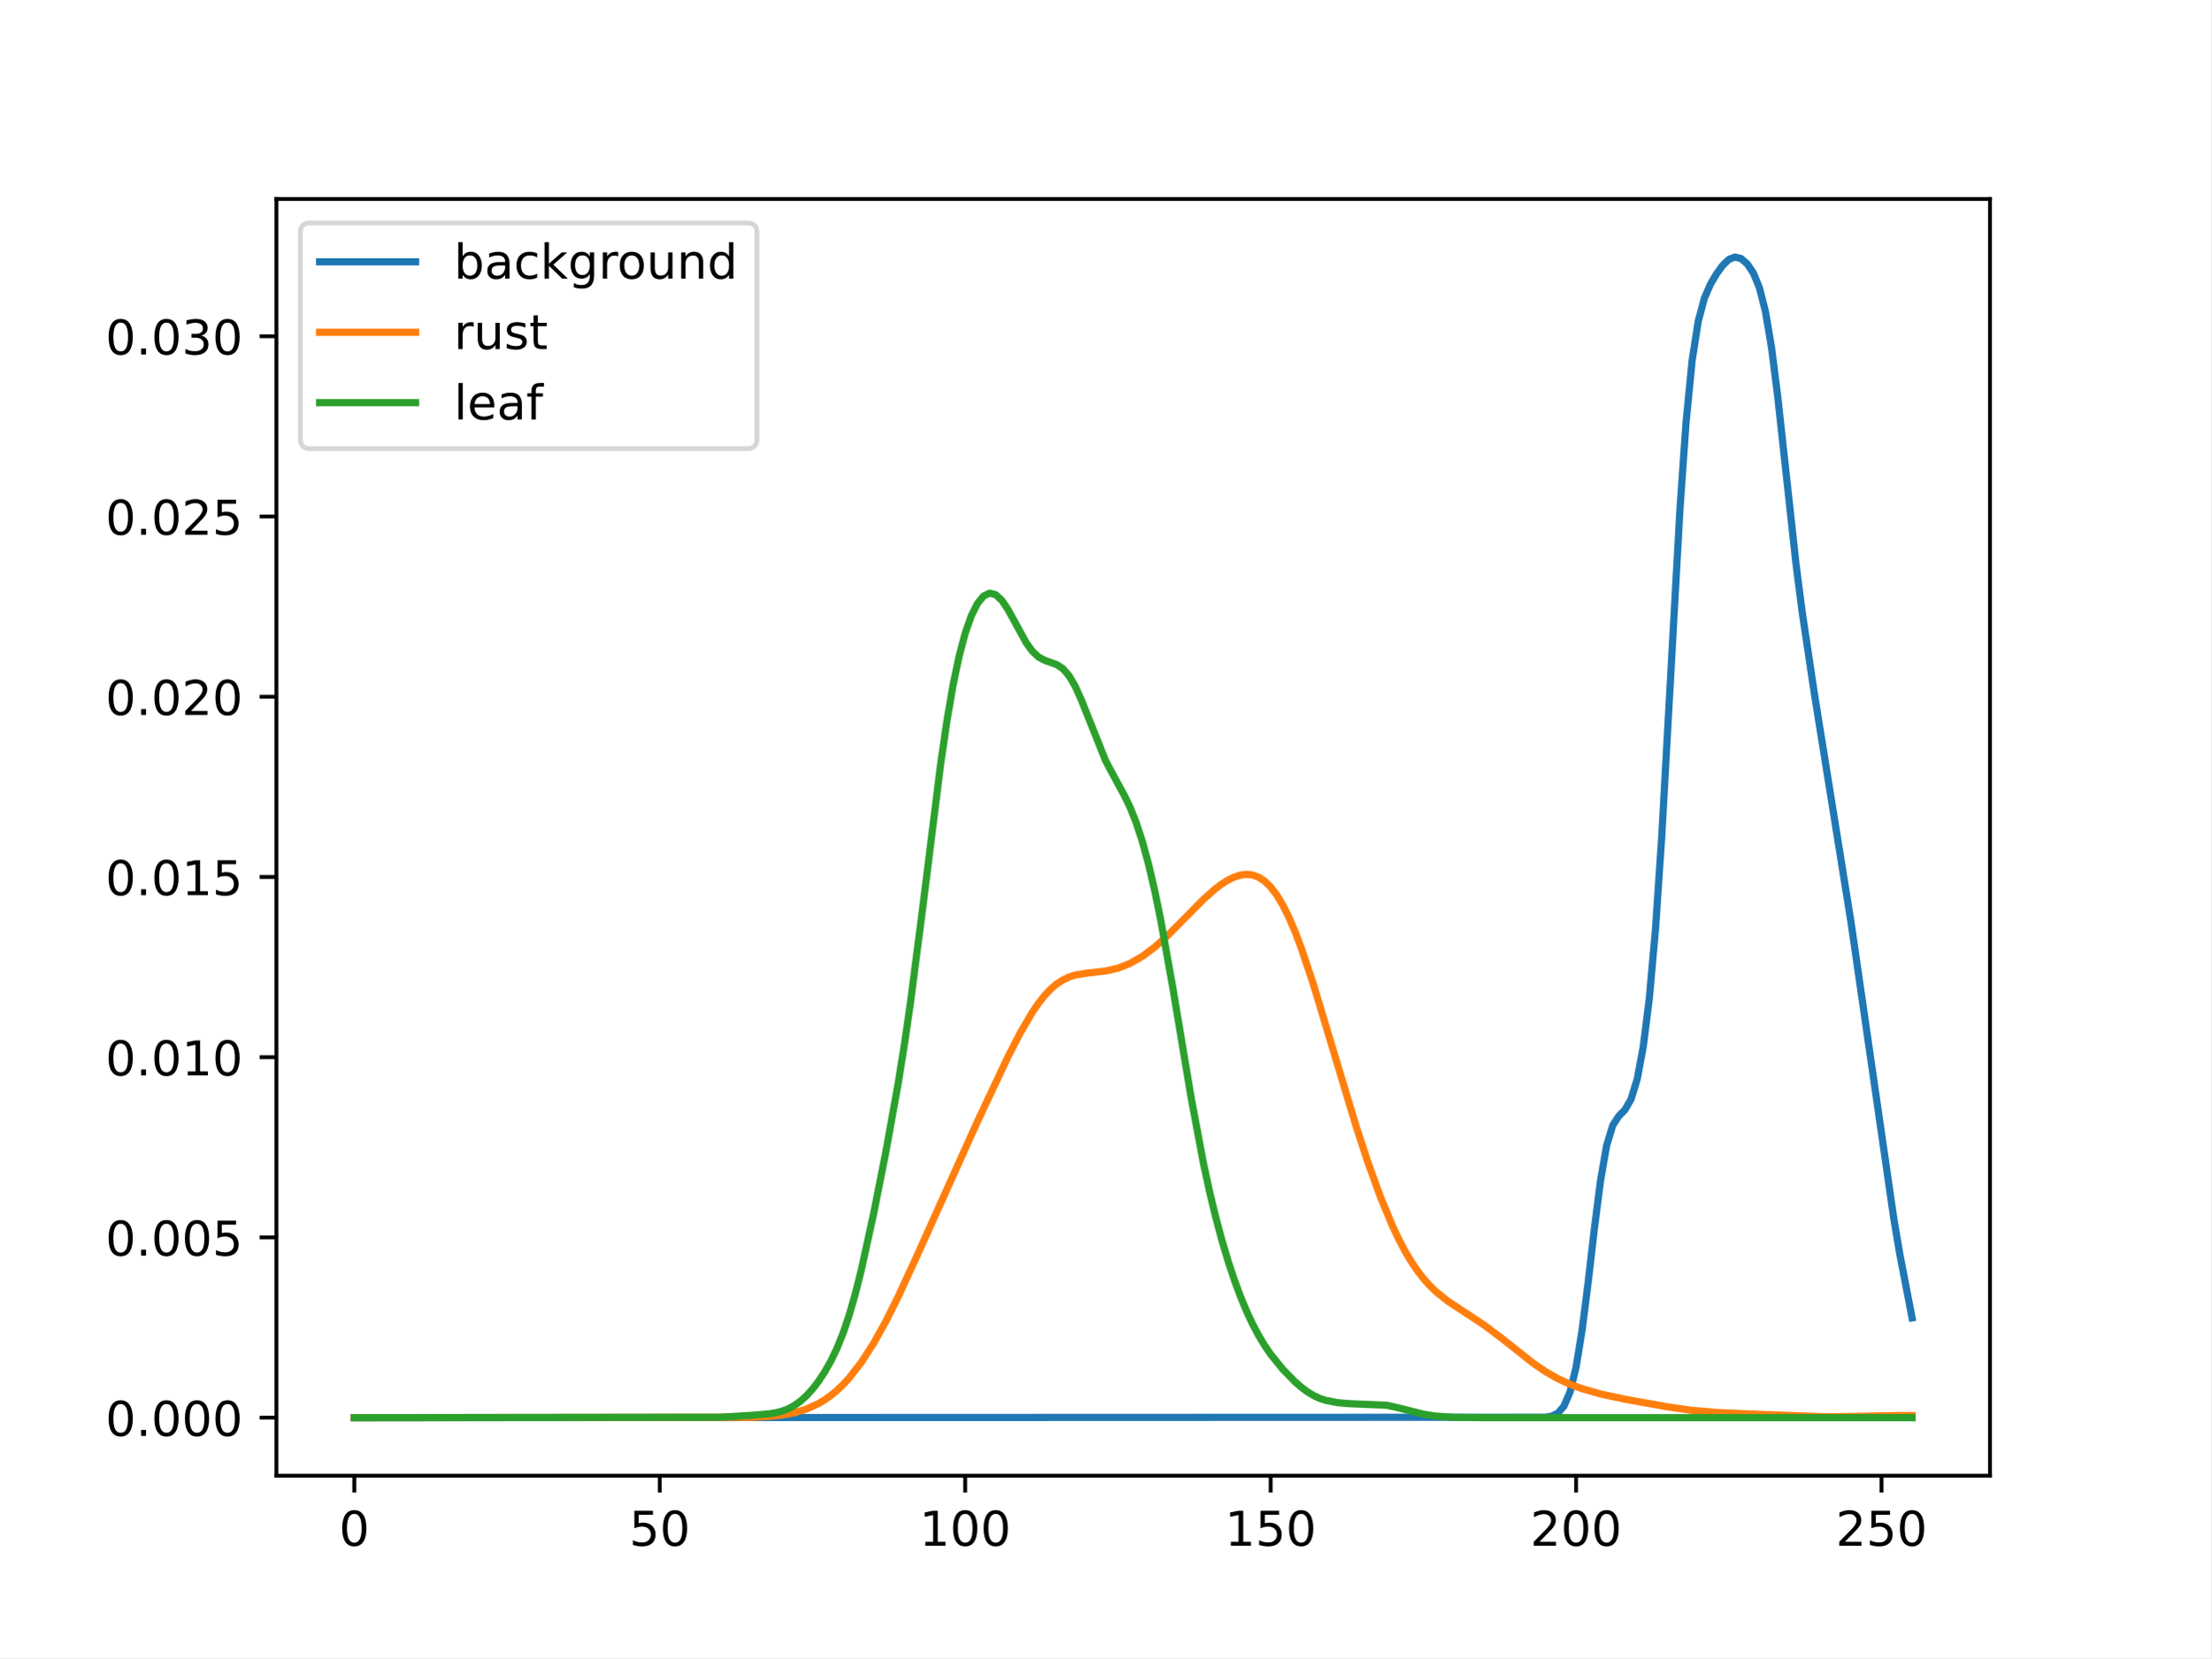
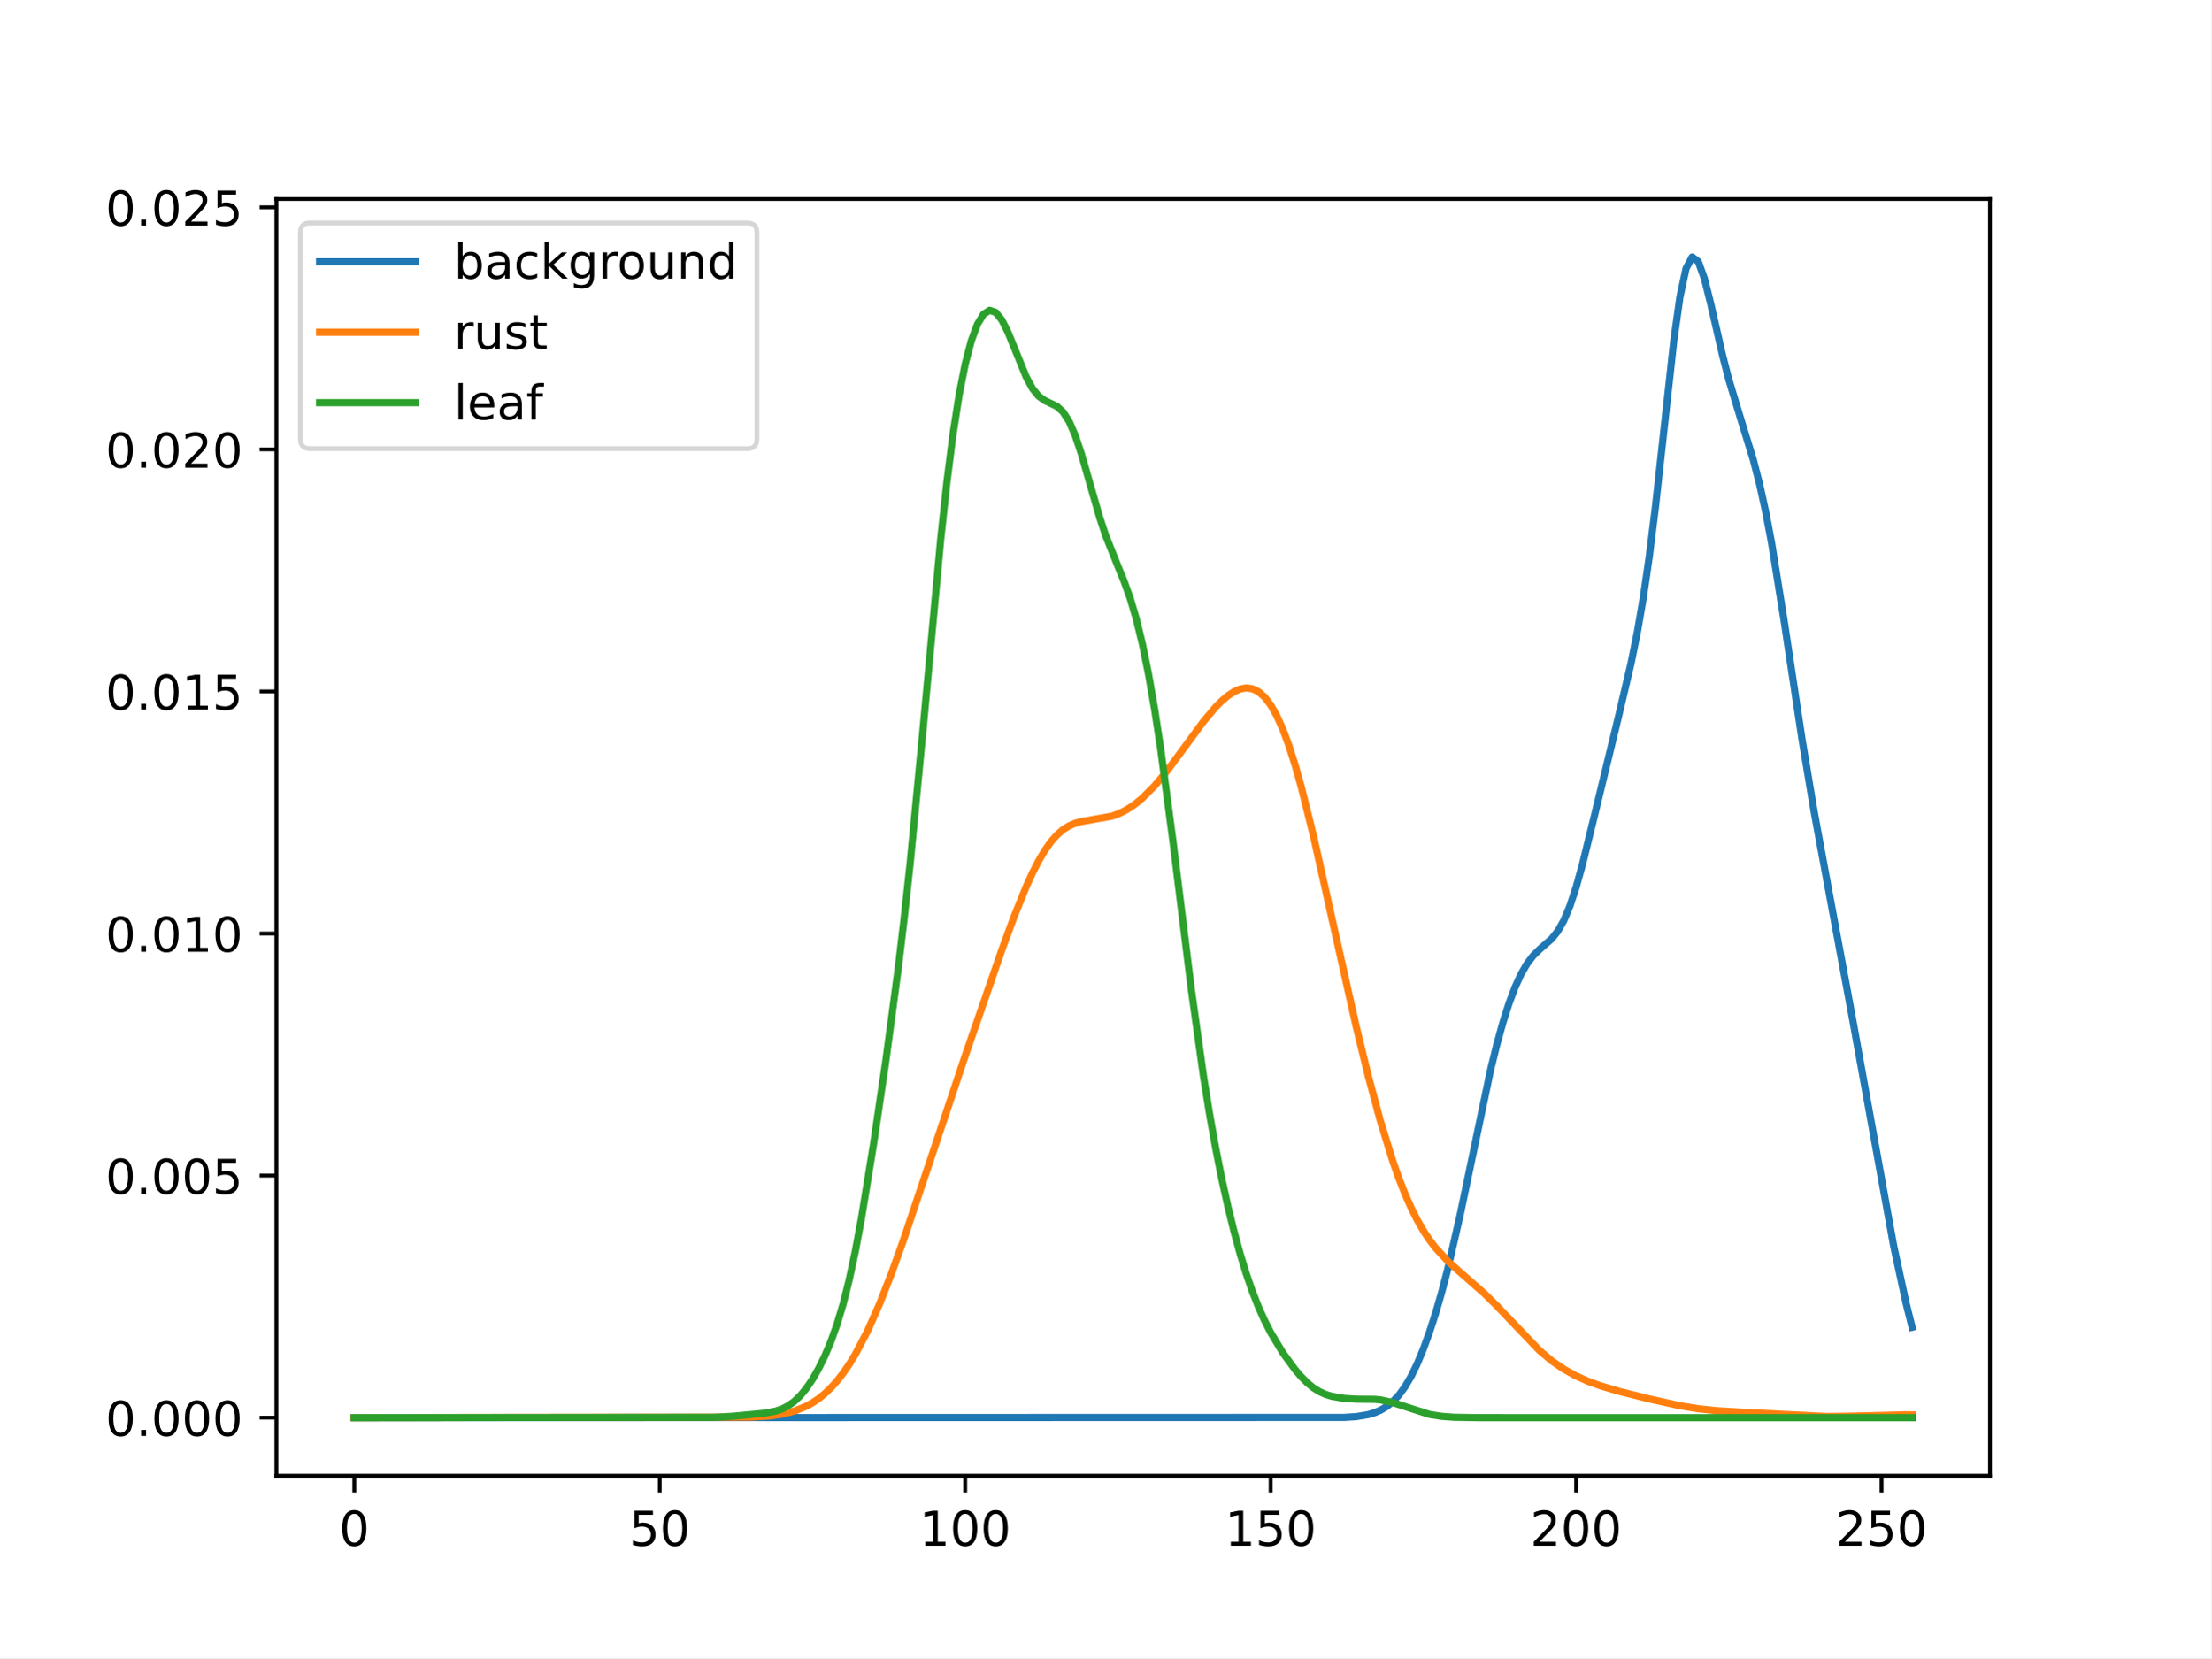
<svg xmlns="http://www.w3.org/2000/svg" xmlns:xlink="http://www.w3.org/1999/xlink" width="460.8pt" height="345.6pt" viewBox="0 0 460.8 345.6" version="1.1">
  <defs>
    <style type="text/css">*{stroke-linejoin: round; stroke-linecap: butt}</style>
  </defs>
  <g id="figure_1">
    <g id="patch_1">
      <path d="M 0 345.6  L 460.8 345.6  L 460.8 0  L 0 0  z " style="fill: #ffffff" />
    </g>
    <g id="axes_1">
      <g id="patch_2">
        <path d="M 57.6 307.584  L 414.72 307.584  L 414.72 41.472  L 57.6 41.472  z " style="fill: #ffffff" />
      </g>
      <g id="matplotlib.axis_1">
        <g id="xtick_1">
          <g id="line2d_1">
            <defs>
-               <path id="m81ce185fe7" d="M 0 0  L 0 3.5  " style="stroke: #000000; stroke-width: 0.8" />
-             </defs>
-             <g>
-               <use xlink:href="#m81ce185fe7" x="73.833" y="307.584" style="stroke: #000000; stroke-width: 0.8" />
+               <path id="mc7a1e1070a" d="M 0 0  L 0 3.5  " style="stroke: #000000; stroke-width: 0.8" />
+             </defs>
+             <g>
+               <use xlink:href="#mc7a1e1070a" x="73.833" y="307.584" style="stroke: #000000; stroke-width: 0.8" />
            </g>
          </g>
          <g id="text_1">
            <g transform="translate(70.65148 322.1824) scale(0.1 -0.1)">
              <defs>
                <path id="DejaVuSans-30" d="M 2034 4250  Q 1547 4250 1301 3770  Q 1056 3291 1056 2328  Q 1056 1369 1301 889  Q 1547 409 2034 409  Q 2525 409 2770 889  Q 3016 1369 3016 2328  Q 3016 3291 2770 3770  Q 2525 4250 2034 4250  z M 2034 4750  Q 2819 4750 3233 4129  Q 3647 3509 3647 2328  Q 3647 1150 3233 529  Q 2819 -91 2034 -91  Q 1250 -91 836 529  Q 422 1150 422 2328  Q 422 3509 836 4129  Q 1250 4750 2034 4750  z " transform="scale(0.015625)" />
              </defs>
              <use xlink:href="#DejaVuSans-30" />
            </g>
          </g>
        </g>
        <g id="xtick_2">
          <g id="line2d_2">
            <g>
-               <use xlink:href="#m81ce185fe7" x="137.49" y="307.584" style="stroke: #000000; stroke-width: 0.8" />
+               <use xlink:href="#mc7a1e1070a" x="137.49" y="307.584" style="stroke: #000000; stroke-width: 0.8" />
            </g>
          </g>
          <g id="text_2">
            <g transform="translate(131.128 322.1824) scale(0.1 -0.1)">
              <defs>
                <path id="DejaVuSans-35" d="M 691 4666  L 3169 4666  L 3169 4134  L 1269 4134  L 1269 2991  Q 1406 3038 1543 3061  Q 1681 3084 1819 3084  Q 2600 3084 3056 2656  Q 3513 2228 3513 1497  Q 3513 744 3044 326  Q 2575 -91 1722 -91  Q 1428 -91 1123 -41  Q 819 9 494 109  L 494 744  Q 775 591 1075 516  Q 1375 441 1709 441  Q 2250 441 2565 725  Q 2881 1009 2881 1497  Q 2881 1984 2565 2268  Q 2250 2553 1709 2553  Q 1456 2553 1204 2497  Q 953 2441 691 2322  L 691 4666  z " transform="scale(0.015625)" />
              </defs>
              <use xlink:href="#DejaVuSans-35" />
              <use xlink:href="#DejaVuSans-30" x="63.623" />
            </g>
          </g>
        </g>
        <g id="xtick_3">
          <g id="line2d_3">
            <g>
-               <use xlink:href="#m81ce185fe7" x="201.148" y="307.584" style="stroke: #000000; stroke-width: 0.8" />
+               <use xlink:href="#mc7a1e1070a" x="201.148" y="307.584" style="stroke: #000000; stroke-width: 0.8" />
            </g>
          </g>
          <g id="text_3">
            <g transform="translate(191.6045 322.1824) scale(0.1 -0.1)">
              <defs>
                <path id="DejaVuSans-31" d="M 794 531  L 1825 531  L 1825 4091  L 703 3866  L 703 4441  L 1819 4666  L 2450 4666  L 2450 531  L 3481 531  L 3481 0  L 794 0  L 794 531  z " transform="scale(0.015625)" />
              </defs>
              <use xlink:href="#DejaVuSans-31" />
              <use xlink:href="#DejaVuSans-30" x="63.623" />
              <use xlink:href="#DejaVuSans-30" x="127.246" />
            </g>
          </g>
        </g>
        <g id="xtick_4">
          <g id="line2d_4">
            <g>
-               <use xlink:href="#m81ce185fe7" x="264.806" y="307.584" style="stroke: #000000; stroke-width: 0.8" />
+               <use xlink:href="#mc7a1e1070a" x="264.806" y="307.584" style="stroke: #000000; stroke-width: 0.8" />
            </g>
          </g>
          <g id="text_4">
            <g transform="translate(255.2622 322.1824) scale(0.1 -0.1)">
              <use xlink:href="#DejaVuSans-31" />
              <use xlink:href="#DejaVuSans-35" x="63.623" />
              <use xlink:href="#DejaVuSans-30" x="127.246" />
            </g>
          </g>
        </g>
        <g id="xtick_5">
          <g id="line2d_5">
            <g>
-               <use xlink:href="#m81ce185fe7" x="328.464" y="307.584" style="stroke: #000000; stroke-width: 0.8" />
+               <use xlink:href="#mc7a1e1070a" x="328.464" y="307.584" style="stroke: #000000; stroke-width: 0.8" />
            </g>
          </g>
          <g id="text_5">
            <g transform="translate(318.92 322.1824) scale(0.1 -0.1)">
              <defs>
                <path id="DejaVuSans-32" d="M 1228 531  L 3431 531  L 3431 0  L 469 0  L 469 531  Q 828 903 1448 1529  Q 2069 2156 2228 2338  Q 2531 2678 2651 2914  Q 2772 3150 2772 3378  Q 2772 3750 2511 3984  Q 2250 4219 1831 4219  Q 1534 4219 1204 4116  Q 875 4013 500 3803  L 500 4441  Q 881 4594 1212 4672  Q 1544 4750 1819 4750  Q 2544 4750 2975 4387  Q 3406 4025 3406 3419  Q 3406 3131 3298 2873  Q 3191 2616 2906 2266  Q 2828 2175 2409 1742  Q 1991 1309 1228 531  z " transform="scale(0.015625)" />
              </defs>
              <use xlink:href="#DejaVuSans-32" />
              <use xlink:href="#DejaVuSans-30" x="63.623" />
              <use xlink:href="#DejaVuSans-30" x="127.246" />
            </g>
          </g>
        </g>
        <g id="xtick_6">
          <g id="line2d_6">
            <g>
-               <use xlink:href="#m81ce185fe7" x="392.121" y="307.584" style="stroke: #000000; stroke-width: 0.8" />
+               <use xlink:href="#mc7a1e1070a" x="392.121" y="307.584" style="stroke: #000000; stroke-width: 0.8" />
            </g>
          </g>
          <g id="text_6">
            <g transform="translate(382.5777 322.1824) scale(0.1 -0.1)">
              <use xlink:href="#DejaVuSans-32" />
              <use xlink:href="#DejaVuSans-35" x="63.623" />
              <use xlink:href="#DejaVuSans-30" x="127.246" />
            </g>
          </g>
        </g>
      </g>
      <g id="matplotlib.axis_2">
        <g id="ytick_1">
          <g id="line2d_7">
            <defs>
-               <path id="m64b3886132" d="M 0 0  L -3.5 0  " style="stroke: #000000; stroke-width: 0.8" />
-             </defs>
-             <g>
-               <use xlink:href="#m64b3886132" x="57.6" y="295.488" style="stroke: #000000; stroke-width: 0.8" />
+               <path id="m89d6a71631" d="M 0 0  L -3.5 0  " style="stroke: #000000; stroke-width: 0.8" />
+             </defs>
+             <g>
+               <use xlink:href="#m89d6a71631" x="57.6" y="295.488" style="stroke: #000000; stroke-width: 0.8" />
            </g>
          </g>
          <g id="text_7">
            <g transform="translate(21.97188 299.2872) scale(0.1 -0.1)">
              <defs>
                <path id="DejaVuSans-2e" d="M 684 794  L 1344 794  L 1344 0  L 684 0  L 684 794  z " transform="scale(0.015625)" />
              </defs>
              <use xlink:href="#DejaVuSans-30" />
              <use xlink:href="#DejaVuSans-2e" x="63.623" />
              <use xlink:href="#DejaVuSans-30" x="95.41" />
              <use xlink:href="#DejaVuSans-30" x="159.033" />
              <use xlink:href="#DejaVuSans-30" x="222.656" />
            </g>
          </g>
        </g>
        <g id="ytick_2">
          <g id="line2d_8">
            <g>
-               <use xlink:href="#m64b3886132" x="57.6" y="257.92" style="stroke: #000000; stroke-width: 0.8" />
+               <use xlink:href="#m89d6a71631" x="57.6" y="245.032" style="stroke: #000000; stroke-width: 0.8" />
            </g>
          </g>
          <g id="text_8">
-             <g transform="translate(21.97188 261.7193) scale(0.1 -0.1)">
+             <g transform="translate(21.97188 248.8314) scale(0.1 -0.1)">
              <use xlink:href="#DejaVuSans-30" />
              <use xlink:href="#DejaVuSans-2e" x="63.623" />
              <use xlink:href="#DejaVuSans-30" x="95.41" />
              <use xlink:href="#DejaVuSans-30" x="159.033" />
              <use xlink:href="#DejaVuSans-35" x="222.656" />
            </g>
          </g>
        </g>
        <g id="ytick_3">
          <g id="line2d_9">
            <g>
-               <use xlink:href="#m64b3886132" x="57.6" y="220.352" style="stroke: #000000; stroke-width: 0.8" />
+               <use xlink:href="#m89d6a71631" x="57.6" y="194.576" style="stroke: #000000; stroke-width: 0.8" />
            </g>
          </g>
          <g id="text_9">
-             <g transform="translate(21.97188 224.1514) scale(0.1 -0.1)">
+             <g transform="translate(21.97188 198.3755) scale(0.1 -0.1)">
              <use xlink:href="#DejaVuSans-30" />
              <use xlink:href="#DejaVuSans-2e" x="63.623" />
              <use xlink:href="#DejaVuSans-30" x="95.41" />
              <use xlink:href="#DejaVuSans-31" x="159.033" />
              <use xlink:href="#DejaVuSans-30" x="222.656" />
            </g>
          </g>
        </g>
        <g id="ytick_4">
          <g id="line2d_10">
            <g>
-               <use xlink:href="#m64b3886132" x="57.6" y="182.784" style="stroke: #000000; stroke-width: 0.8" />
+               <use xlink:href="#m89d6a71631" x="57.6" y="144.12" style="stroke: #000000; stroke-width: 0.8" />
            </g>
          </g>
          <g id="text_10">
-             <g transform="translate(21.97188 186.5835) scale(0.1 -0.1)">
+             <g transform="translate(21.97188 147.9196) scale(0.1 -0.1)">
              <use xlink:href="#DejaVuSans-30" />
              <use xlink:href="#DejaVuSans-2e" x="63.623" />
              <use xlink:href="#DejaVuSans-30" x="95.41" />
              <use xlink:href="#DejaVuSans-31" x="159.033" />
              <use xlink:href="#DejaVuSans-35" x="222.656" />
            </g>
          </g>
        </g>
        <g id="ytick_5">
          <g id="line2d_11">
            <g>
-               <use xlink:href="#m64b3886132" x="57.6" y="145.216" style="stroke: #000000; stroke-width: 0.8" />
+               <use xlink:href="#m89d6a71631" x="57.6" y="93.665" style="stroke: #000000; stroke-width: 0.8" />
            </g>
          </g>
          <g id="text_11">
-             <g transform="translate(21.97188 149.0156) scale(0.1 -0.1)">
+             <g transform="translate(21.97188 97.46377) scale(0.1 -0.1)">
              <use xlink:href="#DejaVuSans-30" />
              <use xlink:href="#DejaVuSans-2e" x="63.623" />
              <use xlink:href="#DejaVuSans-30" x="95.41" />
              <use xlink:href="#DejaVuSans-32" x="159.033" />
              <use xlink:href="#DejaVuSans-30" x="222.656" />
            </g>
          </g>
        </g>
        <g id="ytick_6">
          <g id="line2d_12">
            <g>
-               <use xlink:href="#m64b3886132" x="57.6" y="107.648" style="stroke: #000000; stroke-width: 0.8" />
+               <use xlink:href="#m89d6a71631" x="57.6" y="43.209" style="stroke: #000000; stroke-width: 0.8" />
            </g>
          </g>
          <g id="text_12">
-             <g transform="translate(21.97188 111.4477) scale(0.1 -0.1)">
+             <g transform="translate(21.97188 47.00791) scale(0.1 -0.1)">
              <use xlink:href="#DejaVuSans-30" />
              <use xlink:href="#DejaVuSans-2e" x="63.623" />
              <use xlink:href="#DejaVuSans-30" x="95.41" />
              <use xlink:href="#DejaVuSans-32" x="159.033" />
              <use xlink:href="#DejaVuSans-35" x="222.656" />
            </g>
          </g>
        </g>
-         <g id="ytick_7">
-           <g id="line2d_13">
-             <g>
-               <use xlink:href="#m64b3886132" x="57.6" y="70.081" style="stroke: #000000; stroke-width: 0.8" />
-             </g>
-           </g>
-           <g id="text_13">
-             <g transform="translate(21.97188 73.87977) scale(0.1 -0.1)">
-               <defs>
-                 <path id="DejaVuSans-33" d="M 2597 2516  Q 3050 2419 3304 2112  Q 3559 1806 3559 1356  Q 3559 666 3084 287  Q 2609 -91 1734 -91  Q 1441 -91 1130 -33  Q 819 25 488 141  L 488 750  Q 750 597 1062 519  Q 1375 441 1716 441  Q 2309 441 2620 675  Q 2931 909 2931 1356  Q 2931 1769 2642 2001  Q 2353 2234 1838 2234  L 1294 2234  L 1294 2753  L 1863 2753  Q 2328 2753 2575 2939  Q 2822 3125 2822 3475  Q 2822 3834 2567 4026  Q 2313 4219 1838 4219  Q 1578 4219 1281 4162  Q 984 4106 628 3988  L 628 4550  Q 988 4650 1302 4700  Q 1616 4750 1894 4750  Q 2613 4750 3031 4423  Q 3450 4097 3450 3541  Q 3450 3153 3228 2886  Q 3006 2619 2597 2516  z " transform="scale(0.015625)" />
-               </defs>
-               <use xlink:href="#DejaVuSans-30" />
-               <use xlink:href="#DejaVuSans-2e" x="63.623" />
-               <use xlink:href="#DejaVuSans-30" x="95.41" />
-               <use xlink:href="#DejaVuSans-33" x="159.033" />
-               <use xlink:href="#DejaVuSans-30" x="222.656" />
-             </g>
-           </g>
-         </g>
+       </g>
+       <g id="line2d_13">
+         <path d="M 73.833 295.488  L 280.084 295.428  L 282.63 295.266  L 285.176 294.84  L 286.45 294.458  L 287.723 293.913  L 288.996 293.158  L 290.269 292.135  L 291.542 290.779  L 292.815 289.034  L 294.089 286.86  L 295.362 284.238  L 296.635 281.171  L 297.908 277.67  L 299.181 273.732  L 300.454 269.341  L 301.727 264.475  L 304.274 253.356  L 310.64 223.007  L 311.913 217.831  L 313.186 213.219  L 314.459 209.205  L 315.732 205.801  L 317.005 203.01  L 318.279 200.815  L 319.552 199.159  L 320.825 197.909  L 323.371 195.674  L 324.644 194.094  L 325.917 191.851  L 327.191 188.803  L 328.464 184.943  L 329.737 180.39  L 332.283 170.042  L 337.376 149.052  L 339.922 138.228  L 341.195 131.959  L 342.468 124.605  L 343.742 115.825  L 345.015 105.517  L 348.834 70.944  L 350.107 61.896  L 351.381 55.953  L 352.654 53.568  L 353.927 54.523  L 355.2 58.05  L 356.473 63.115  L 359.019 74.181  L 360.293 79.112  L 362.839 87.524  L 365.385 95.795  L 366.658 100.699  L 367.932 106.455  L 369.205 113.157  L 371.751 128.947  L 375.57 154.21  L 378.117 169.424  L 381.936 190.035  L 385.756 210.603  L 394.668 259.785  L 397.214 271.536  L 398.487 276.641  L 398.487 276.641  " clip-path="url(#pb10e24ea74)" style="fill: none; stroke: #1f77b4; stroke-width: 1.5; stroke-linecap: square" />
      </g>
      <g id="line2d_14">
-         <path d="M 73.833 295.488  L 322.098 295.395  L 323.371 295.174  L 324.644 294.565  L 325.917 293.12  L 327.191 290.164  L 328.464 284.962  L 329.737 277.114  L 331.01 267.015  L 332.283 256.027  L 333.556 246.075  L 334.83 238.764  L 336.103 234.56  L 337.376 232.612  L 338.649 231.308  L 339.922 229.097  L 341.195 224.933  L 342.468 218.125  L 343.742 207.946  L 345.015 193.598  L 346.288 174.758  L 350.107 106.191  L 351.381 88.028  L 352.654 75.085  L 353.927 66.934  L 355.2 62.16  L 356.473 59.217  L 357.746 57.057  L 359.019 55.308  L 360.293 54.07  L 361.566 53.568  L 362.839 53.89  L 364.112 54.976  L 365.385 56.858  L 366.658 59.935  L 367.932 64.947  L 369.205 72.519  L 370.478 82.609  L 374.297 117.554  L 375.57 127.483  L 378.117 144.545  L 385.756 192.206  L 394.668 253.927  L 395.941 261.485  L 398.487 274.686  L 398.487 274.686  " clip-path="url(#p47bc0eb0b7)" style="fill: none; stroke: #1f77b4; stroke-width: 1.5; stroke-linecap: square" />
+         <path d="M 73.833 295.488  L 156.588 295.381  L 160.407 295.131  L 162.954 294.766  L 165.5 294.129  L 168.046 293.095  L 169.319 292.386  L 170.593 291.526  L 171.866 290.496  L 173.139 289.281  L 174.412 287.866  L 175.685 286.238  L 176.958 284.388  L 178.231 282.308  L 180.778 277.458  L 183.324 271.721  L 185.87 265.206  L 188.417 258.091  L 193.509 242.902  L 201.148 220.055  L 208.787 197.982  L 211.333 191.057  L 213.88 184.764  L 215.153 181.972  L 216.426 179.477  L 217.699 177.314  L 218.972 175.505  L 220.246 174.052  L 221.519 172.941  L 222.792 172.137  L 224.065 171.591  L 225.338 171.24  L 231.704 170.123  L 232.977 169.668  L 234.25 169.068  L 235.523 168.315  L 236.797 167.407  L 238.07 166.347  L 240.616 163.797  L 243.162 160.75  L 246.982 155.582  L 250.801 150.391  L 253.348 147.369  L 254.621 146.09  L 255.894 145.012  L 257.167 144.174  L 258.44 143.618  L 259.713 143.394  L 260.987 143.557  L 262.26 144.164  L 263.533 145.272  L 264.806 146.929  L 266.079 149.17  L 267.352 152.012  L 268.625 155.448  L 269.899 159.446  L 271.172 163.953  L 273.718 174.187  L 277.538 191.251  L 282.63 213.963  L 285.176 224.384  L 287.723 233.816  L 290.269 242.032  L 291.542 245.629  L 292.815 248.87  L 294.089 251.755  L 295.362 254.295  L 296.635 256.512  L 297.908 258.436  L 299.181 260.106  L 301.727 262.865  L 304.274 265.16  L 309.366 269.626  L 311.913 272.15  L 320.825 281.476  L 323.371 283.623  L 325.917 285.385  L 328.464 286.795  L 331.01 287.926  L 333.556 288.851  L 337.376 289.988  L 343.742 291.589  L 350.107 293.003  L 353.927 293.629  L 357.746 294.036  L 364.112 294.423  L 380.663 295.247  L 385.756 295.177  L 397.214 294.884  L 398.487 294.907  L 398.487 294.907  " clip-path="url(#pb10e24ea74)" style="fill: none; stroke: #ff7f0e; stroke-width: 1.5; stroke-linecap: square" />
      </g>
      <g id="line2d_15">
-         <path d="M 73.833 295.488  L 156.588 295.408  L 160.407 295.222  L 162.954 294.95  L 165.5 294.476  L 168.046 293.706  L 170.593 292.538  L 171.866 291.771  L 173.139 290.866  L 174.412 289.813  L 175.685 288.601  L 176.958 287.223  L 179.505 283.954  L 182.051 280.006  L 184.597 275.431  L 187.144 270.339  L 190.963 262.055  L 203.695 233.778  L 210.06 220.267  L 212.607 215.313  L 215.153 210.968  L 216.426 209.11  L 217.699 207.5  L 218.972 206.152  L 220.246 205.07  L 221.519 204.243  L 222.792 203.645  L 224.065 203.238  L 226.611 202.81  L 230.431 202.388  L 232.977 201.806  L 235.523 200.799  L 238.07 199.333  L 240.616 197.435  L 243.162 195.166  L 246.982 191.318  L 250.801 187.453  L 253.348 185.203  L 254.621 184.251  L 255.894 183.448  L 257.167 182.824  L 258.44 182.41  L 259.713 182.243  L 260.987 182.365  L 262.26 182.817  L 263.533 183.642  L 264.806 184.875  L 266.079 186.544  L 267.352 188.66  L 268.625 191.218  L 269.899 194.196  L 271.172 197.551  L 273.718 205.171  L 277.538 217.876  L 282.63 234.787  L 285.176 242.546  L 287.723 249.569  L 290.269 255.686  L 291.542 258.364  L 292.815 260.778  L 294.089 262.926  L 295.362 264.817  L 296.635 266.468  L 297.908 267.9  L 299.181 269.144  L 301.727 271.198  L 305.547 273.713  L 309.366 276.232  L 313.186 279.111  L 319.552 284.154  L 322.098 285.89  L 324.644 287.345  L 327.191 288.52  L 329.737 289.459  L 333.556 290.547  L 338.649 291.644  L 347.561 293.245  L 352.654 293.967  L 357.746 294.407  L 366.658 294.798  L 380.663 295.309  L 387.029 295.223  L 395.941 295.032  L 398.487 295.055  L 398.487 295.055  " clip-path="url(#p47bc0eb0b7)" style="fill: none; stroke: #ff7f0e; stroke-width: 1.5; stroke-linecap: square" />
-       </g>
-       <g id="line2d_16">
-         <path d="M 73.833 295.488  L 150.222 295.392  L 156.588 295.004  L 160.407 294.675  L 161.68 294.464  L 162.954 294.14  L 164.227 293.659  L 165.5 292.982  L 166.773 292.08  L 168.046 290.934  L 169.319 289.536  L 170.593 287.88  L 171.866 285.951  L 173.139 283.705  L 174.412 281.06  L 175.685 277.91  L 176.958 274.151  L 178.231 269.726  L 179.505 264.657  L 182.051 253.022  L 184.597 240.172  L 187.144 226.023  L 188.417 218.086  L 189.69 209.371  L 192.236 189.687  L 196.056 159.073  L 197.329 150.339  L 198.602 142.88  L 199.875 136.779  L 201.148 131.98  L 202.421 128.36  L 203.695 125.803  L 204.968 124.236  L 206.241 123.628  L 207.514 123.954  L 208.787 125.142  L 210.06 127.028  L 213.88 134.002  L 215.153 135.749  L 216.426 136.93  L 217.699 137.621  L 220.246 138.53  L 221.519 139.384  L 222.792 140.849  L 224.065 143.027  L 225.338 145.853  L 230.431 158.598  L 232.977 163.352  L 234.25 165.662  L 235.523 168.303  L 236.797 171.502  L 238.07 175.401  L 239.343 180.066  L 240.616 185.51  L 241.889 191.707  L 244.436 205.972  L 248.255 228.903  L 250.801 242.466  L 252.074 248.354  L 253.348 253.653  L 254.621 258.416  L 255.894 262.704  L 257.167 266.565  L 258.44 270.033  L 259.713 273.128  L 260.987 275.868  L 262.26 278.278  L 263.533 280.395  L 264.806 282.261  L 267.352 285.42  L 269.899 288.021  L 271.172 289.128  L 272.445 290.081  L 273.718 290.858  L 274.991 291.452  L 276.264 291.877  L 278.811 292.366  L 281.357 292.58  L 288.996 292.899  L 291.542 293.467  L 296.635 294.757  L 299.181 295.155  L 303.001 295.421  L 309.366 295.487  L 398.487 295.488  L 398.487 295.488  " clip-path="url(#p47bc0eb0b7)" style="fill: none; stroke: #2ca02c; stroke-width: 1.5; stroke-linecap: square" />
+         <path d="M 73.833 295.488  L 148.949 295.413  L 152.768 295.186  L 159.134 294.582  L 161.68 294.113  L 162.954 293.677  L 164.227 293.031  L 165.5 292.123  L 166.773 290.911  L 168.046 289.372  L 169.319 287.494  L 170.593 285.27  L 171.866 282.68  L 173.139 279.663  L 174.412 276.111  L 175.685 271.88  L 176.958 266.831  L 178.231 260.889  L 179.505 254.08  L 182.051 238.454  L 184.597 221.195  L 187.144 202.192  L 188.417 191.533  L 189.69 179.828  L 192.236 153.391  L 196.056 112.275  L 197.329 100.544  L 198.602 90.527  L 199.875 82.333  L 201.148 75.888  L 202.421 71.026  L 203.695 67.591  L 204.968 65.486  L 206.241 64.67  L 207.514 65.109  L 208.787 66.703  L 210.06 69.237  L 213.88 78.603  L 215.153 80.95  L 216.426 82.536  L 217.699 83.463  L 220.246 84.685  L 221.519 85.831  L 222.792 87.799  L 224.065 90.724  L 225.338 94.52  L 229.158 107.788  L 230.431 111.637  L 232.977 118.022  L 234.25 121.125  L 235.523 124.671  L 236.797 128.968  L 238.07 134.205  L 239.343 140.469  L 240.616 147.781  L 241.889 156.104  L 244.436 175.263  L 248.255 206.061  L 250.801 224.276  L 252.074 232.184  L 253.348 239.301  L 254.621 245.698  L 255.894 251.457  L 257.167 256.643  L 258.44 261.301  L 259.713 265.457  L 260.987 269.137  L 262.26 272.375  L 263.533 275.217  L 264.806 277.724  L 267.352 281.966  L 269.899 285.459  L 271.172 286.946  L 272.445 288.226  L 273.718 289.27  L 274.991 290.067  L 276.264 290.639  L 277.538 291.03  L 280.084 291.472  L 282.63 291.635  L 286.45 291.67  L 287.723 291.784  L 290.269 292.349  L 297.908 294.808  L 300.454 295.209  L 303.001 295.398  L 308.093 295.484  L 365.385 295.488  L 398.487 295.488  L 398.487 295.488  " clip-path="url(#pb10e24ea74)" style="fill: none; stroke: #2ca02c; stroke-width: 1.5; stroke-linecap: square" />
      </g>
      <g id="patch_3">
        <path d="M 57.6 307.584  L 57.6 41.472  " style="fill: none; stroke: #000000; stroke-width: 0.8; stroke-linejoin: miter; stroke-linecap: square" />
      </g>
      <g id="patch_4">
        <path d="M 414.72 307.584  L 414.72 41.472  " style="fill: none; stroke: #000000; stroke-width: 0.8; stroke-linejoin: miter; stroke-linecap: square" />
      </g>
      <g id="patch_5">
        <path d="M 57.6 307.584  L 414.72 307.584  " style="fill: none; stroke: #000000; stroke-width: 0.8; stroke-linejoin: miter; stroke-linecap: square" />
      </g>
      <g id="patch_6">
        <path d="M 57.6 41.472  L 414.72 41.472  " style="fill: none; stroke: #000000; stroke-width: 0.8; stroke-linejoin: miter; stroke-linecap: square" />
      </g>
      <g id="legend_1">
        <g id="patch_7">
          <path d="M 64.6 93.506  L 155.742 93.506  Q 157.742 93.506 157.742 91.506  L 157.742 48.472  Q 157.742 46.472 155.742 46.472  L 64.6 46.472  Q 62.6 46.472 62.6 48.472  L 62.6 91.506  Q 62.6 93.506 64.6 93.506  z " style="fill: #ffffff; opacity: 0.8; stroke: #cccccc; stroke-linejoin: miter" />
        </g>
-         <g id="line2d_17">
+         <g id="line2d_16">
          <path d="M 66.6 54.57  L 76.6 54.57  L 86.6 54.57  " style="fill: none; stroke: #1f77b4; stroke-width: 1.5; stroke-linecap: square" />
        </g>
-         <g id="text_14">
+         <g id="text_13">
          <g transform="translate(94.6 58.07044) scale(0.1 -0.1)">
            <defs>
              <path id="DejaVuSans-62" d="M 3116 1747  Q 3116 2381 2855 2742  Q 2594 3103 2138 3103  Q 1681 3103 1420 2742  Q 1159 2381 1159 1747  Q 1159 1113 1420 752  Q 1681 391 2138 391  Q 2594 391 2855 752  Q 3116 1113 3116 1747  z M 1159 2969  Q 1341 3281 1617 3432  Q 1894 3584 2278 3584  Q 2916 3584 3314 3078  Q 3713 2572 3713 1747  Q 3713 922 3314 415  Q 2916 -91 2278 -91  Q 1894 -91 1617 61  Q 1341 213 1159 525  L 1159 0  L 581 0  L 581 4863  L 1159 4863  L 1159 2969  z " transform="scale(0.015625)" />
              <path id="DejaVuSans-61" d="M 2194 1759  Q 1497 1759 1228 1600  Q 959 1441 959 1056  Q 959 750 1161 570  Q 1363 391 1709 391  Q 2188 391 2477 730  Q 2766 1069 2766 1631  L 2766 1759  L 2194 1759  z M 3341 1997  L 3341 0  L 2766 0  L 2766 531  Q 2569 213 2275 61  Q 1981 -91 1556 -91  Q 1019 -91 701 211  Q 384 513 384 1019  Q 384 1609 779 1909  Q 1175 2209 1959 2209  L 2766 2209  L 2766 2266  Q 2766 2663 2505 2880  Q 2244 3097 1772 3097  Q 1472 3097 1187 3025  Q 903 2953 641 2809  L 641 3341  Q 956 3463 1253 3523  Q 1550 3584 1831 3584  Q 2591 3584 2966 3190  Q 3341 2797 3341 1997  z " transform="scale(0.015625)" />
              <path id="DejaVuSans-63" d="M 3122 3366  L 3122 2828  Q 2878 2963 2633 3030  Q 2388 3097 2138 3097  Q 1578 3097 1268 2742  Q 959 2388 959 1747  Q 959 1106 1268 751  Q 1578 397 2138 397  Q 2388 397 2633 464  Q 2878 531 3122 666  L 3122 134  Q 2881 22 2623 -34  Q 2366 -91 2075 -91  Q 1284 -91 818 406  Q 353 903 353 1747  Q 353 2603 823 3093  Q 1294 3584 2113 3584  Q 2378 3584 2631 3529  Q 2884 3475 3122 3366  z " transform="scale(0.015625)" />
              <path id="DejaVuSans-6b" d="M 581 4863  L 1159 4863  L 1159 1991  L 2875 3500  L 3609 3500  L 1753 1863  L 3688 0  L 2938 0  L 1159 1709  L 1159 0  L 581 0  L 581 4863  z " transform="scale(0.015625)" />
              <path id="DejaVuSans-67" d="M 2906 1791  Q 2906 2416 2648 2759  Q 2391 3103 1925 3103  Q 1463 3103 1205 2759  Q 947 2416 947 1791  Q 947 1169 1205 825  Q 1463 481 1925 481  Q 2391 481 2648 825  Q 2906 1169 2906 1791  z M 3481 434  Q 3481 -459 3084 -895  Q 2688 -1331 1869 -1331  Q 1566 -1331 1297 -1286  Q 1028 -1241 775 -1147  L 775 -588  Q 1028 -725 1275 -790  Q 1522 -856 1778 -856  Q 2344 -856 2625 -561  Q 2906 -266 2906 331  L 2906 616  Q 2728 306 2450 153  Q 2172 0 1784 0  Q 1141 0 747 490  Q 353 981 353 1791  Q 353 2603 747 3093  Q 1141 3584 1784 3584  Q 2172 3584 2450 3431  Q 2728 3278 2906 2969  L 2906 3500  L 3481 3500  L 3481 434  z " transform="scale(0.015625)" />
              <path id="DejaVuSans-72" d="M 2631 2963  Q 2534 3019 2420 3045  Q 2306 3072 2169 3072  Q 1681 3072 1420 2755  Q 1159 2438 1159 1844  L 1159 0  L 581 0  L 581 3500  L 1159 3500  L 1159 2956  Q 1341 3275 1631 3429  Q 1922 3584 2338 3584  Q 2397 3584 2469 3576  Q 2541 3569 2628 3553  L 2631 2963  z " transform="scale(0.015625)" />
              <path id="DejaVuSans-6f" d="M 1959 3097  Q 1497 3097 1228 2736  Q 959 2375 959 1747  Q 959 1119 1226 758  Q 1494 397 1959 397  Q 2419 397 2687 759  Q 2956 1122 2956 1747  Q 2956 2369 2687 2733  Q 2419 3097 1959 3097  z M 1959 3584  Q 2709 3584 3137 3096  Q 3566 2609 3566 1747  Q 3566 888 3137 398  Q 2709 -91 1959 -91  Q 1206 -91 779 398  Q 353 888 353 1747  Q 353 2609 779 3096  Q 1206 3584 1959 3584  z " transform="scale(0.015625)" />
              <path id="DejaVuSans-75" d="M 544 1381  L 544 3500  L 1119 3500  L 1119 1403  Q 1119 906 1312 657  Q 1506 409 1894 409  Q 2359 409 2629 706  Q 2900 1003 2900 1516  L 2900 3500  L 3475 3500  L 3475 0  L 2900 0  L 2900 538  Q 2691 219 2414 64  Q 2138 -91 1772 -91  Q 1169 -91 856 284  Q 544 659 544 1381  z M 1991 3584  L 1991 3584  z " transform="scale(0.015625)" />
              <path id="DejaVuSans-6e" d="M 3513 2113  L 3513 0  L 2938 0  L 2938 2094  Q 2938 2591 2744 2837  Q 2550 3084 2163 3084  Q 1697 3084 1428 2787  Q 1159 2491 1159 1978  L 1159 0  L 581 0  L 581 3500  L 1159 3500  L 1159 2956  Q 1366 3272 1645 3428  Q 1925 3584 2291 3584  Q 2894 3584 3203 3211  Q 3513 2838 3513 2113  z " transform="scale(0.015625)" />
              <path id="DejaVuSans-64" d="M 2906 2969  L 2906 4863  L 3481 4863  L 3481 0  L 2906 0  L 2906 525  Q 2725 213 2448 61  Q 2172 -91 1784 -91  Q 1150 -91 751 415  Q 353 922 353 1747  Q 353 2572 751 3078  Q 1150 3584 1784 3584  Q 2172 3584 2448 3432  Q 2725 3281 2906 2969  z M 947 1747  Q 947 1113 1208 752  Q 1469 391 1925 391  Q 2381 391 2643 752  Q 2906 1113 2906 1747  Q 2906 2381 2643 2742  Q 2381 3103 1925 3103  Q 1469 3103 1208 2742  Q 947 2381 947 1747  z " transform="scale(0.015625)" />
            </defs>
            <use xlink:href="#DejaVuSans-62" />
            <use xlink:href="#DejaVuSans-61" x="63.477" />
            <use xlink:href="#DejaVuSans-63" x="124.756" />
            <use xlink:href="#DejaVuSans-6b" x="179.736" />
            <use xlink:href="#DejaVuSans-67" x="237.646" />
            <use xlink:href="#DejaVuSans-72" x="301.123" />
            <use xlink:href="#DejaVuSans-6f" x="339.986" />
            <use xlink:href="#DejaVuSans-75" x="401.168" />
            <use xlink:href="#DejaVuSans-6e" x="464.547" />
            <use xlink:href="#DejaVuSans-64" x="527.926" />
          </g>
        </g>
-         <g id="line2d_18">
+         <g id="line2d_17">
          <path d="M 66.6 69.249  L 76.6 69.249  L 86.6 69.249  " style="fill: none; stroke: #ff7f0e; stroke-width: 1.5; stroke-linecap: square" />
        </g>
-         <g id="text_15">
+         <g id="text_14">
          <g transform="translate(94.6 72.74856) scale(0.1 -0.1)">
            <defs>
              <path id="DejaVuSans-73" d="M 2834 3397  L 2834 2853  Q 2591 2978 2328 3040  Q 2066 3103 1784 3103  Q 1356 3103 1142 2972  Q 928 2841 928 2578  Q 928 2378 1081 2264  Q 1234 2150 1697 2047  L 1894 2003  Q 2506 1872 2764 1633  Q 3022 1394 3022 966  Q 3022 478 2636 193  Q 2250 -91 1575 -91  Q 1294 -91 989 -36  Q 684 19 347 128  L 347 722  Q 666 556 975 473  Q 1284 391 1588 391  Q 1994 391 2212 530  Q 2431 669 2431 922  Q 2431 1156 2273 1281  Q 2116 1406 1581 1522  L 1381 1569  Q 847 1681 609 1914  Q 372 2147 372 2553  Q 372 3047 722 3315  Q 1072 3584 1716 3584  Q 2034 3584 2315 3537  Q 2597 3491 2834 3397  z " transform="scale(0.015625)" />
              <path id="DejaVuSans-74" d="M 1172 4494  L 1172 3500  L 2356 3500  L 2356 3053  L 1172 3053  L 1172 1153  Q 1172 725 1289 603  Q 1406 481 1766 481  L 2356 481  L 2356 0  L 1766 0  Q 1100 0 847 248  Q 594 497 594 1153  L 594 3053  L 172 3053  L 172 3500  L 594 3500  L 594 4494  L 1172 4494  z " transform="scale(0.015625)" />
            </defs>
            <use xlink:href="#DejaVuSans-72" />
            <use xlink:href="#DejaVuSans-75" x="41.113" />
            <use xlink:href="#DejaVuSans-73" x="104.492" />
            <use xlink:href="#DejaVuSans-74" x="156.592" />
          </g>
        </g>
-         <g id="line2d_19">
+         <g id="line2d_18">
          <path d="M 66.6 83.927  L 76.6 83.927  L 86.6 83.927  " style="fill: none; stroke: #2ca02c; stroke-width: 1.5; stroke-linecap: square" />
        </g>
-         <g id="text_16">
+         <g id="text_15">
          <g transform="translate(94.6 87.42669) scale(0.1 -0.1)">
            <defs>
              <path id="DejaVuSans-6c" d="M 603 4863  L 1178 4863  L 1178 0  L 603 0  L 603 4863  z " transform="scale(0.015625)" />
              <path id="DejaVuSans-65" d="M 3597 1894  L 3597 1613  L 953 1613  Q 991 1019 1311 708  Q 1631 397 2203 397  Q 2534 397 2845 478  Q 3156 559 3463 722  L 3463 178  Q 3153 47 2828 -22  Q 2503 -91 2169 -91  Q 1331 -91 842 396  Q 353 884 353 1716  Q 353 2575 817 3079  Q 1281 3584 2069 3584  Q 2775 3584 3186 3129  Q 3597 2675 3597 1894  z M 3022 2063  Q 3016 2534 2758 2815  Q 2500 3097 2075 3097  Q 1594 3097 1305 2825  Q 1016 2553 972 2059  L 3022 2063  z " transform="scale(0.015625)" />
              <path id="DejaVuSans-66" d="M 2375 4863  L 2375 4384  L 1825 4384  Q 1516 4384 1395 4259  Q 1275 4134 1275 3809  L 1275 3500  L 2222 3500  L 2222 3053  L 1275 3053  L 1275 0  L 697 0  L 697 3053  L 147 3053  L 147 3500  L 697 3500  L 697 3744  Q 697 4328 969 4595  Q 1241 4863 1831 4863  L 2375 4863  z " transform="scale(0.015625)" />
            </defs>
            <use xlink:href="#DejaVuSans-6c" />
            <use xlink:href="#DejaVuSans-65" x="27.783" />
            <use xlink:href="#DejaVuSans-61" x="89.307" />
            <use xlink:href="#DejaVuSans-66" x="150.586" />
          </g>
        </g>
      </g>
    </g>
  </g>
  <defs>
-     <clipPath id="p47bc0eb0b7">
+     <clipPath id="pb10e24ea74">
      <rect x="57.6" y="41.472" width="357.12" height="266.112" />
    </clipPath>
  </defs>
</svg>
